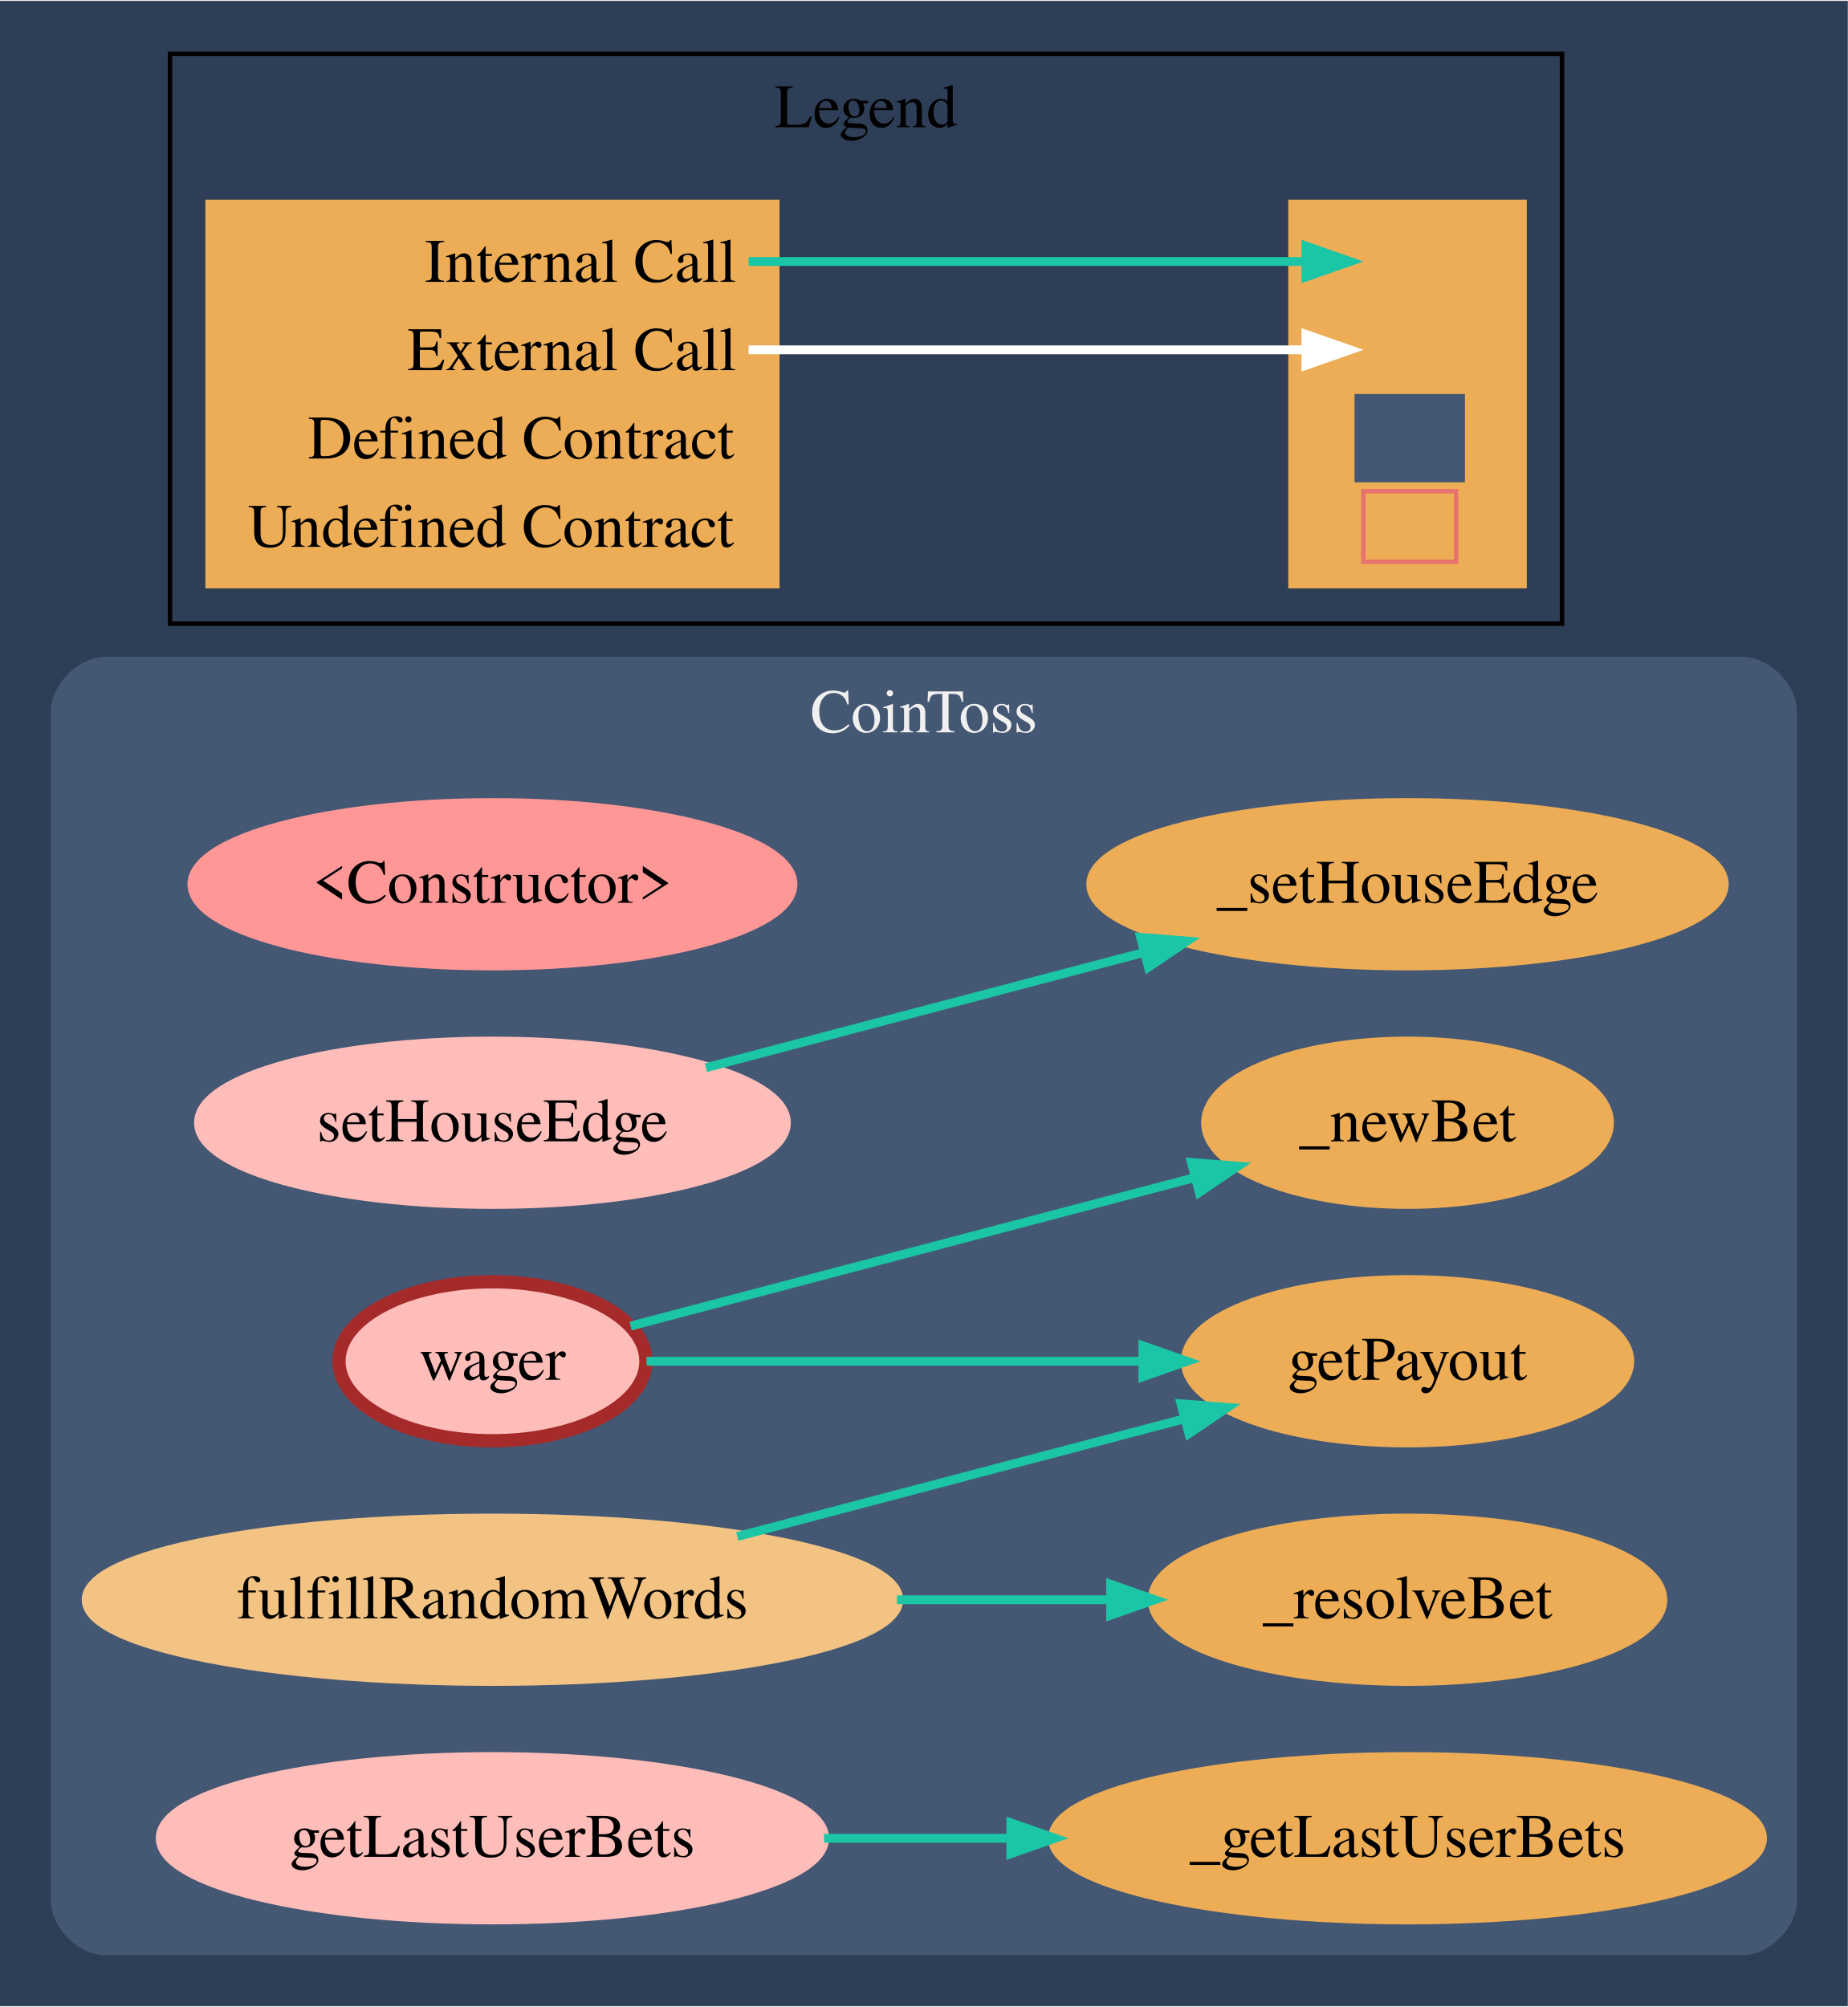
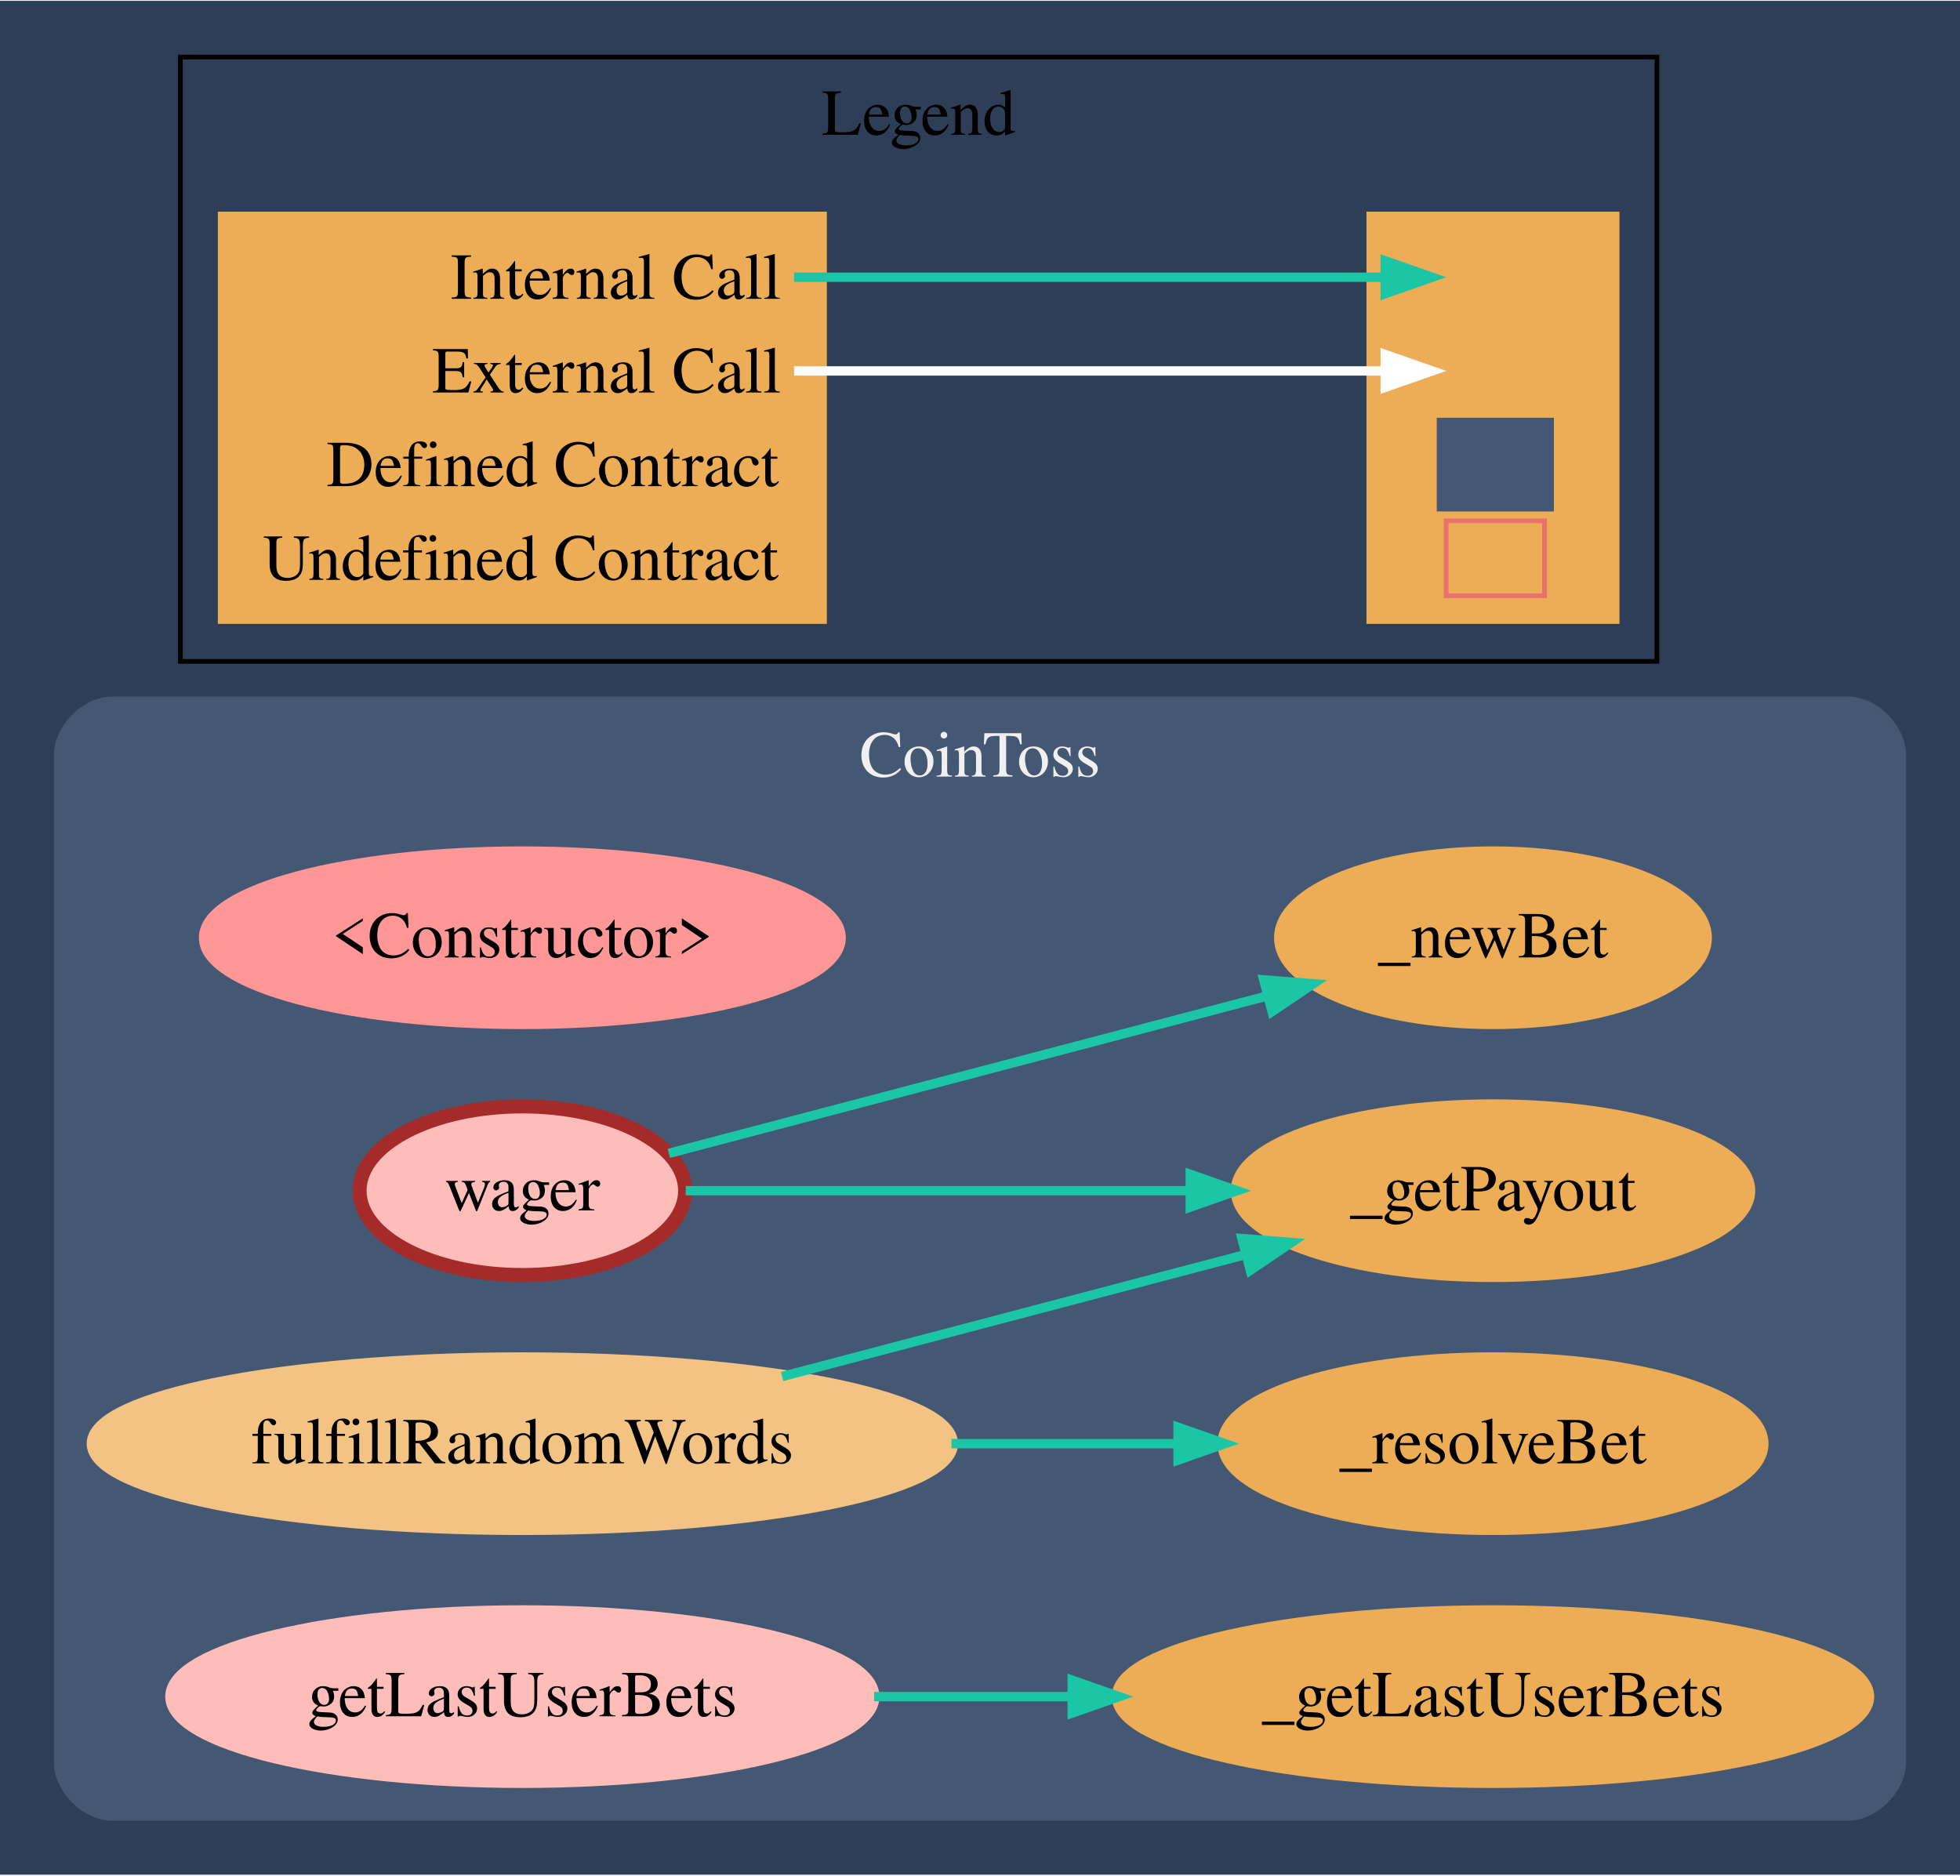
- <svg xmlns="http://www.w3.org/2000/svg" width="418pt" height="454pt" viewBox="0.00 0.00 418.38 454.00">
-   <g id="graph0" class="graph" transform="translate(4,450) scale(1)" data-name="G">
-     <polygon fill="#2e3e56" stroke="transparent" points="-4,4 -4,-450 414.38,-450 414.38,4 -4,4" style="" />
+ <svg xmlns="http://www.w3.org/2000/svg" width="418pt" height="400pt" viewBox="0.00 0.00 418.38 400.00">
+   <g id="graph0" class="graph" transform="translate(4,396) scale(1)" data-name="G">
+     <polygon fill="#2e3e56" stroke="transparent" points="-4,4 -4,-396 414.38,-396 414.38,4 -4,4" style="" />
    <g id="clust1" class="cluster" data-name="clusterCoinToss">
-       <path fill="#445773" stroke="#445773" d="M20,-8C20,-8 390.38,-8 390.38,-8 396.38,-8 402.38,-14 402.38,-20 402.38,-20 402.38,-289 402.38,-289 402.38,-295 396.38,-301 390.38,-301 390.38,-301 20,-301 20,-301 14,-301 8,-295 8,-289 8,-289 8,-20 8,-20 8,-14 14,-8 20,-8" style="" />
-       <text text-anchor="middle" x="205.19" y="-284.4" font-family="Times,serif" font-size="14.00" fill="#f0f0f0" style="">CoinToss</text>
+       <path fill="#445773" stroke="#445773" d="M20,-8C20,-8 390.38,-8 390.38,-8 396.38,-8 402.38,-14 402.38,-20 402.38,-20 402.38,-235 402.38,-235 402.38,-241 396.38,-247 390.38,-247 390.38,-247 20,-247 20,-247 14,-247 8,-241 8,-235 8,-235 8,-20 8,-20 8,-14 14,-8 20,-8" style="" />
+       <text text-anchor="middle" x="205.19" y="-230.4" font-family="Times,serif" font-size="14.00" fill="#f0f0f0" style="">CoinToss</text>
    </g>
    <g id="clust2" class="cluster" data-name="cluster_01">
-       <polygon fill="#2e3e56" stroke="black" points="34.5,-309 34.5,-438 349.69,-438 349.69,-309 34.5,-309" style="" />
-       <text text-anchor="middle" x="192.09" y="-421.4" font-family="Times,serif" font-size="14.00" style="">Legend</text>
+       <polygon fill="#2e3e56" stroke="black" points="34.5,-255 34.5,-384 349.69,-384 349.69,-255 34.5,-255" style="" />
+       <text text-anchor="middle" x="192.09" y="-367.4" font-family="Times,serif" font-size="14.00" style="">Legend</text>
    </g>
    <g id="node1" class="node" pointer-events="visible" data-name="CoinToss.&lt;Constructor&gt;">
-       <ellipse fill="#ff9797" stroke="#ff9797" stroke-width="3" cx="107.5" cy="-250" rx="67.55" ry="18" style="" />
-       <text text-anchor="middle" x="107.5" y="-245.8" font-family="Times,serif" font-size="14.00" style="">&lt;Constructor&gt;</text>
+       <ellipse fill="#ff9797" stroke="#ff9797" stroke-width="3" cx="107.5" cy="-196" rx="67.55" ry="18" style="" />
+       <text text-anchor="middle" x="107.5" y="-191.8" font-family="Times,serif" font-size="14.00" style="">&lt;Constructor&gt;</text>
    </g>
-     <g id="node2" class="node" pointer-events="visible" data-name="CoinToss.setHouseEdge">
-       <ellipse fill="#ffbdb9" stroke="#ffbdb9" stroke-width="3" cx="107.5" cy="-196" rx="66.06" ry="18" style="" />
-       <text text-anchor="middle" x="107.5" y="-191.8" font-family="Times,serif" font-size="14.00" style="">setHouseEdge</text>
-     </g>
-     <g id="node7" class="node" pointer-events="visible" data-name="CoinToss._setHouseEdge">
-       <ellipse fill="#edad56" stroke="#edad56" stroke-width="3" cx="314.69" cy="-250" rx="71.22" ry="18" style="" />
-       <text text-anchor="middle" x="314.69" y="-245.8" font-family="Times,serif" font-size="14.00" style="">_setHouseEdge</text>
-     </g>
-     <g id="edge1" class="edge" data-name="CoinToss.setHouseEdge-&gt;CoinToss._setHouseEdge">
-       <path fill="none" stroke="#1bc6a6" stroke-width="2" d="M155.83,-208.46C185.31,-216.21 223.46,-226.25 254.87,-234.52" style="" />
-       <polygon fill="#1bc6a6" stroke="#1bc6a6" stroke-width="2" points="254.25,-237.98 264.81,-237.14 256.03,-231.21 254.25,-237.98" style="" />
+     <g id="node2" class="node" pointer-events="visible" data-name="CoinToss._getPayout">
+       <ellipse fill="#edad56" stroke="#edad56" stroke-width="3" cx="314.69" cy="-142" rx="54.48" ry="18" style="" />
+       <text text-anchor="middle" x="314.69" y="-137.8" font-family="Times,serif" font-size="14.00" style="">_getPayout</text>
    </g>
    <g id="node3" class="node" pointer-events="visible" data-name="CoinToss.wager">
      <ellipse fill="#ffbdb9" stroke="brown" stroke-width="3" cx="107.5" cy="-142" rx="34.75" ry="18" style="" />
      <text text-anchor="middle" x="107.5" y="-137.8" font-family="Times,serif" font-size="14.00" style="">wager</text>
    </g>
-     <g id="node6" class="node" pointer-events="visible" data-name="CoinToss.getPayout">
-       <ellipse fill="#edad56" stroke="#edad56" stroke-width="3" cx="314.69" cy="-142" rx="49.82" ry="18" style="" />
-       <text text-anchor="middle" x="314.69" y="-137.8" font-family="Times,serif" font-size="14.00" style="">getPayout</text>
+     <g id="edge2" class="edge" data-name="CoinToss.wager-&gt;CoinToss._getPayout">
+       <path fill="none" stroke="#1bc6a6" stroke-width="2" d="M142.38,-142C171.49,-142 214.27,-142 249.79,-142" style="" />
+       <polygon fill="#1bc6a6" stroke="#1bc6a6" stroke-width="2" points="250.07,-145.5 260.07,-142 250.07,-138.5 250.07,-145.5" style="" />
    </g>
-     <g id="edge3" class="edge" data-name="CoinToss.wager-&gt;CoinToss.getPayout">
-       <path fill="none" stroke="#1bc6a6" stroke-width="2" d="M142.38,-142C172.87,-142 218.33,-142 254.76,-142" style="" />
-       <polygon fill="#1bc6a6" stroke="#1bc6a6" stroke-width="2" points="254.78,-145.5 264.78,-142 254.78,-138.5 254.78,-145.5" style="" />
-     </g>
-     <g id="node8" class="node" pointer-events="visible" data-name="CoinToss._newBet">
+     <g id="node6" class="node" pointer-events="visible" data-name="CoinToss._newBet">
      <ellipse fill="#edad56" stroke="#edad56" stroke-width="3" cx="314.69" cy="-196" rx="45.23" ry="18" style="" />
      <text text-anchor="middle" x="314.69" y="-191.8" font-family="Times,serif" font-size="14.00" style="">_newBet</text>
    </g>
-     <g id="edge2" class="edge" data-name="CoinToss.wager-&gt;CoinToss._newBet">
+     <g id="edge1" class="edge" data-name="CoinToss.wager-&gt;CoinToss._newBet">
      <path fill="none" stroke="#1bc6a6" stroke-width="2" d="M138.77,-149.97C172.41,-158.82 227.15,-173.23 266.44,-183.56" style="" />
      <polygon fill="#1bc6a6" stroke="#1bc6a6" stroke-width="2" points="265.76,-187.01 276.32,-186.17 267.54,-180.24 265.76,-187.01" style="" />
    </g>
    <g id="node4" class="node" pointer-events="visible" data-name="CoinToss.fulfillRandomWords">
      <ellipse fill="#f2c383" stroke="#f2c383" stroke-width="3" cx="107.5" cy="-88" rx="91.5" ry="18" style="" />
      <text text-anchor="middle" x="107.5" y="-83.8" font-family="Times,serif" font-size="14.00" style="">fulfillRandomWords</text>
    </g>
-     <g id="edge5" class="edge" data-name="CoinToss.fulfillRandomWords-&gt;CoinToss.getPayout">
-       <path fill="none" stroke="#1bc6a6" stroke-width="2" d="M162.95,-102.33C194.31,-110.58 233.43,-120.88 263.96,-128.91" style="" />
-       <polygon fill="#1bc6a6" stroke="#1bc6a6" stroke-width="2" points="263.4,-132.38 273.96,-131.54 265.18,-125.61 263.4,-132.38" style="" />
+     <g id="edge4" class="edge" data-name="CoinToss.fulfillRandomWords-&gt;CoinToss._getPayout">
+       <path fill="none" stroke="#1bc6a6" stroke-width="2" d="M162.95,-102.33C193.56,-110.39 231.57,-120.39 261.76,-128.34" style="" />
+       <polygon fill="#1bc6a6" stroke="#1bc6a6" stroke-width="2" points="261.12,-131.78 271.68,-130.95 262.9,-125.02 261.12,-131.78" style="" />
    </g>
-     <g id="node9" class="node" pointer-events="visible" data-name="CoinToss._resolveBet">
+     <g id="node7" class="node" pointer-events="visible" data-name="CoinToss._resolveBet">
      <ellipse fill="#edad56" stroke="#edad56" stroke-width="3" cx="314.69" cy="-88" rx="57.32" ry="18" style="" />
      <text text-anchor="middle" x="314.69" y="-83.8" font-family="Times,serif" font-size="14.00" style="">_resolveBet</text>
    </g>
-     <g id="edge4" class="edge" data-name="CoinToss.fulfillRandomWords-&gt;CoinToss._resolveBet">
+     <g id="edge3" class="edge" data-name="CoinToss.fulfillRandomWords-&gt;CoinToss._resolveBet">
      <path fill="none" stroke="#1bc6a6" stroke-width="2" d="M199.1,-88C215.23,-88 231.77,-88 247.08,-88" style="" />
      <polygon fill="#1bc6a6" stroke="#1bc6a6" stroke-width="2" points="247.47,-91.5 257.47,-88 247.47,-84.5 247.47,-91.5" style="" />
    </g>
    <g id="node5" class="node" pointer-events="visible" data-name="CoinToss.getLastUserBets">
      <ellipse fill="#ffbdb9" stroke="#ffbdb9" stroke-width="3" cx="107.5" cy="-34" rx="74.73" ry="18" style="" />
      <text text-anchor="middle" x="107.5" y="-29.8" font-family="Times,serif" font-size="14.00" style="">getLastUserBets</text>
    </g>
-     <g id="node10" class="node" pointer-events="visible" data-name="CoinToss._getLastUserBets">
+     <g id="node8" class="node" pointer-events="visible" data-name="CoinToss._getLastUserBets">
      <ellipse fill="#edad56" stroke="#edad56" stroke-width="3" cx="314.69" cy="-34" rx="79.88" ry="18" style="" />
      <text text-anchor="middle" x="314.69" y="-29.8" font-family="Times,serif" font-size="14.00" style="">_getLastUserBets</text>
    </g>
-     <g id="edge6" class="edge" data-name="CoinToss.getLastUserBets-&gt;CoinToss._getLastUserBets">
+     <g id="edge5" class="edge" data-name="CoinToss.getLastUserBets-&gt;CoinToss._getLastUserBets">
      <path fill="none" stroke="#1bc6a6" stroke-width="2" d="M182.58,-34C196.25,-34 210.65,-34 224.71,-34" style="" />
      <polygon fill="#1bc6a6" stroke="#1bc6a6" stroke-width="2" points="224.87,-37.5 234.87,-34 224.87,-30.5 224.87,-37.5" style="" />
    </g>
-     <g id="node11" class="node" pointer-events="visible" data-name="key">
-       <polygon fill="#edad56" stroke="transparent" stroke-width="3" points="172.5,-405 42.5,-405 42.5,-317 172.5,-317 172.5,-405" style="" />
-       <text text-anchor="start" x="92.14" y="-386.4" font-family="Times,serif" font-size="14.00" style="">Internal Call</text>
-       <text text-anchor="start" x="88.25" y="-366.4" font-family="Times,serif" font-size="14.00" style="">External Call</text>
-       <text text-anchor="start" x="65.7" y="-346.4" font-family="Times,serif" font-size="14.00" style="">Defined Contract</text>
-       <text text-anchor="start" x="52.1" y="-326.4" font-family="Times,serif" font-size="14.00" style="">Undefined Contract</text>
+     <g id="node9" class="node" pointer-events="visible" data-name="key">
+       <polygon fill="#edad56" stroke="transparent" stroke-width="3" points="172.5,-351 42.5,-351 42.5,-263 172.5,-263 172.5,-351" style="" />
+       <text text-anchor="start" x="92.14" y="-332.4" font-family="Times,serif" font-size="14.00" style="">Internal Call</text>
+       <text text-anchor="start" x="88.25" y="-312.4" font-family="Times,serif" font-size="14.00" style="">External Call</text>
+       <text text-anchor="start" x="65.7" y="-292.4" font-family="Times,serif" font-size="14.00" style="">Defined Contract</text>
+       <text text-anchor="start" x="52.1" y="-272.4" font-family="Times,serif" font-size="14.00" style="">Undefined Contract</text>
    </g>
-     <g id="node12" class="node" pointer-events="visible" data-name="key2">
-       <polygon fill="#edad56" stroke="transparent" stroke-width="3" points="341.69,-405 287.69,-405 287.69,-317 341.69,-317 341.69,-405" style="" />
-       <text text-anchor="start" x="304.69" y="-386.4" font-family="Times,serif" font-size="14.00" style="">   </text>
-       <text text-anchor="start" x="304.69" y="-366.4" font-family="Times,serif" font-size="14.00" style="">   </text>
-       <polygon fill="#445773" stroke="transparent" points="302.69,-341 302.69,-361 327.69,-361 327.69,-341 302.69,-341" style="" />
-       <text text-anchor="start" x="304.69" y="-346.4" font-family="Times,serif" font-size="14.00" style="">   </text>
-       <polygon fill="none" stroke="#e8726d" points="304.69,-323 304.69,-339 325.69,-339 325.69,-323 304.69,-323" style="" />
+     <g id="node10" class="node" pointer-events="visible" data-name="key2">
+       <polygon fill="#edad56" stroke="transparent" stroke-width="3" points="341.69,-351 287.69,-351 287.69,-263 341.69,-263 341.69,-351" style="" />
+       <text text-anchor="start" x="304.69" y="-332.4" font-family="Times,serif" font-size="14.00" style="">   </text>
+       <text text-anchor="start" x="304.69" y="-312.4" font-family="Times,serif" font-size="14.00" style="">   </text>
+       <polygon fill="#445773" stroke="transparent" points="302.69,-287 302.69,-307 327.69,-307 327.69,-287 302.69,-287" style="" />
+       <text text-anchor="start" x="304.69" y="-292.4" font-family="Times,serif" font-size="14.00" style="">   </text>
+       <polygon fill="none" stroke="#e8726d" points="304.69,-269 304.69,-285 325.69,-285 325.69,-269 304.69,-269" style="" />
+     </g>
+     <g id="edge6" class="edge" data-name="key-&gt;key2">
+       <path fill="none" stroke="#1bc6a6" stroke-width="2" d="M165.5,-337C222.48,-337 239.23,-337 291.5,-337" style="" />
+       <polygon fill="#1bc6a6" stroke="#1bc6a6" stroke-width="2" points="291.69,-340.5 301.69,-337 291.69,-333.5 291.69,-340.5" style="" />
    </g>
    <g id="edge7" class="edge" data-name="key-&gt;key2">
-       <path fill="none" stroke="#1bc6a6" stroke-width="2" d="M165.5,-391C222.48,-391 239.23,-391 291.5,-391" style="" />
-       <polygon fill="#1bc6a6" stroke="#1bc6a6" stroke-width="2" points="291.69,-394.5 301.69,-391 291.69,-387.5 291.69,-394.5" style="" />
-     </g>
-     <g id="edge8" class="edge" data-name="key-&gt;key2">
-       <path fill="none" stroke="white" stroke-width="2" d="M165.5,-371C222.48,-371 239.23,-371 291.5,-371" style="" />
-       <polygon fill="white" stroke="white" stroke-width="2" points="291.69,-374.5 301.69,-371 291.69,-367.5 291.69,-374.5" style="" />
+       <path fill="none" stroke="white" stroke-width="2" d="M165.5,-317C222.48,-317 239.23,-317 291.5,-317" style="" />
+       <polygon fill="white" stroke="white" stroke-width="2" points="291.69,-320.5 301.69,-317 291.69,-313.5 291.69,-320.5" style="" />
    </g>
  </g>
</svg>
